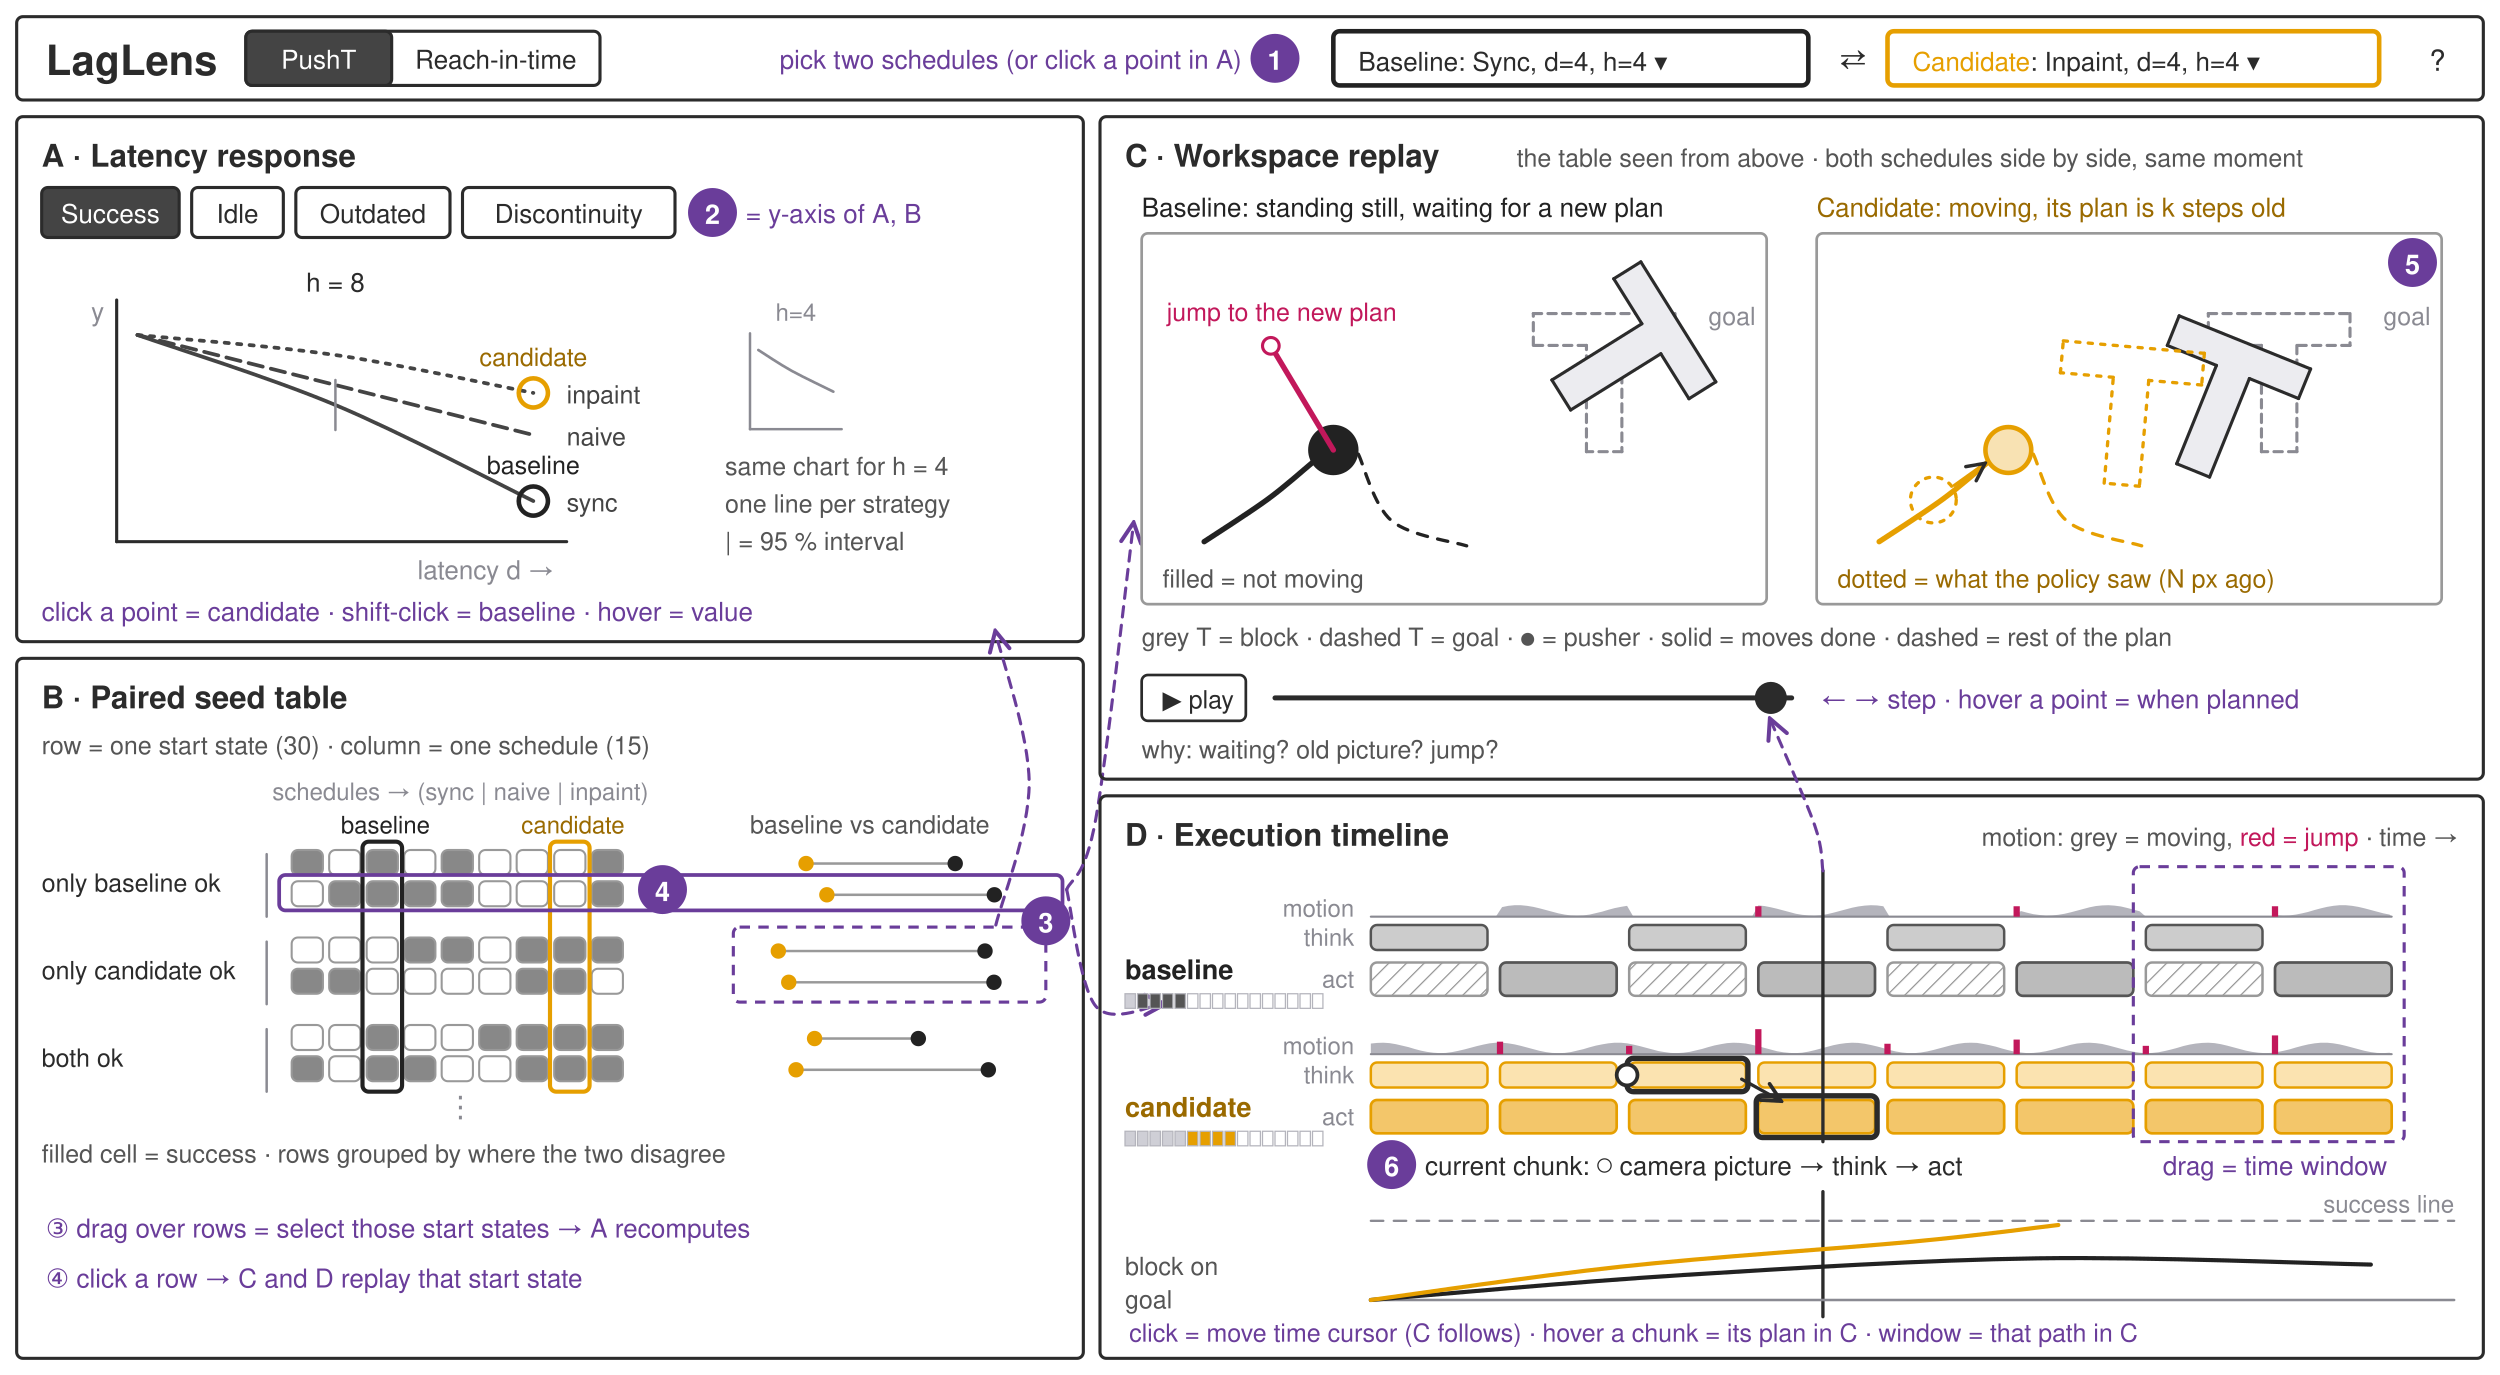
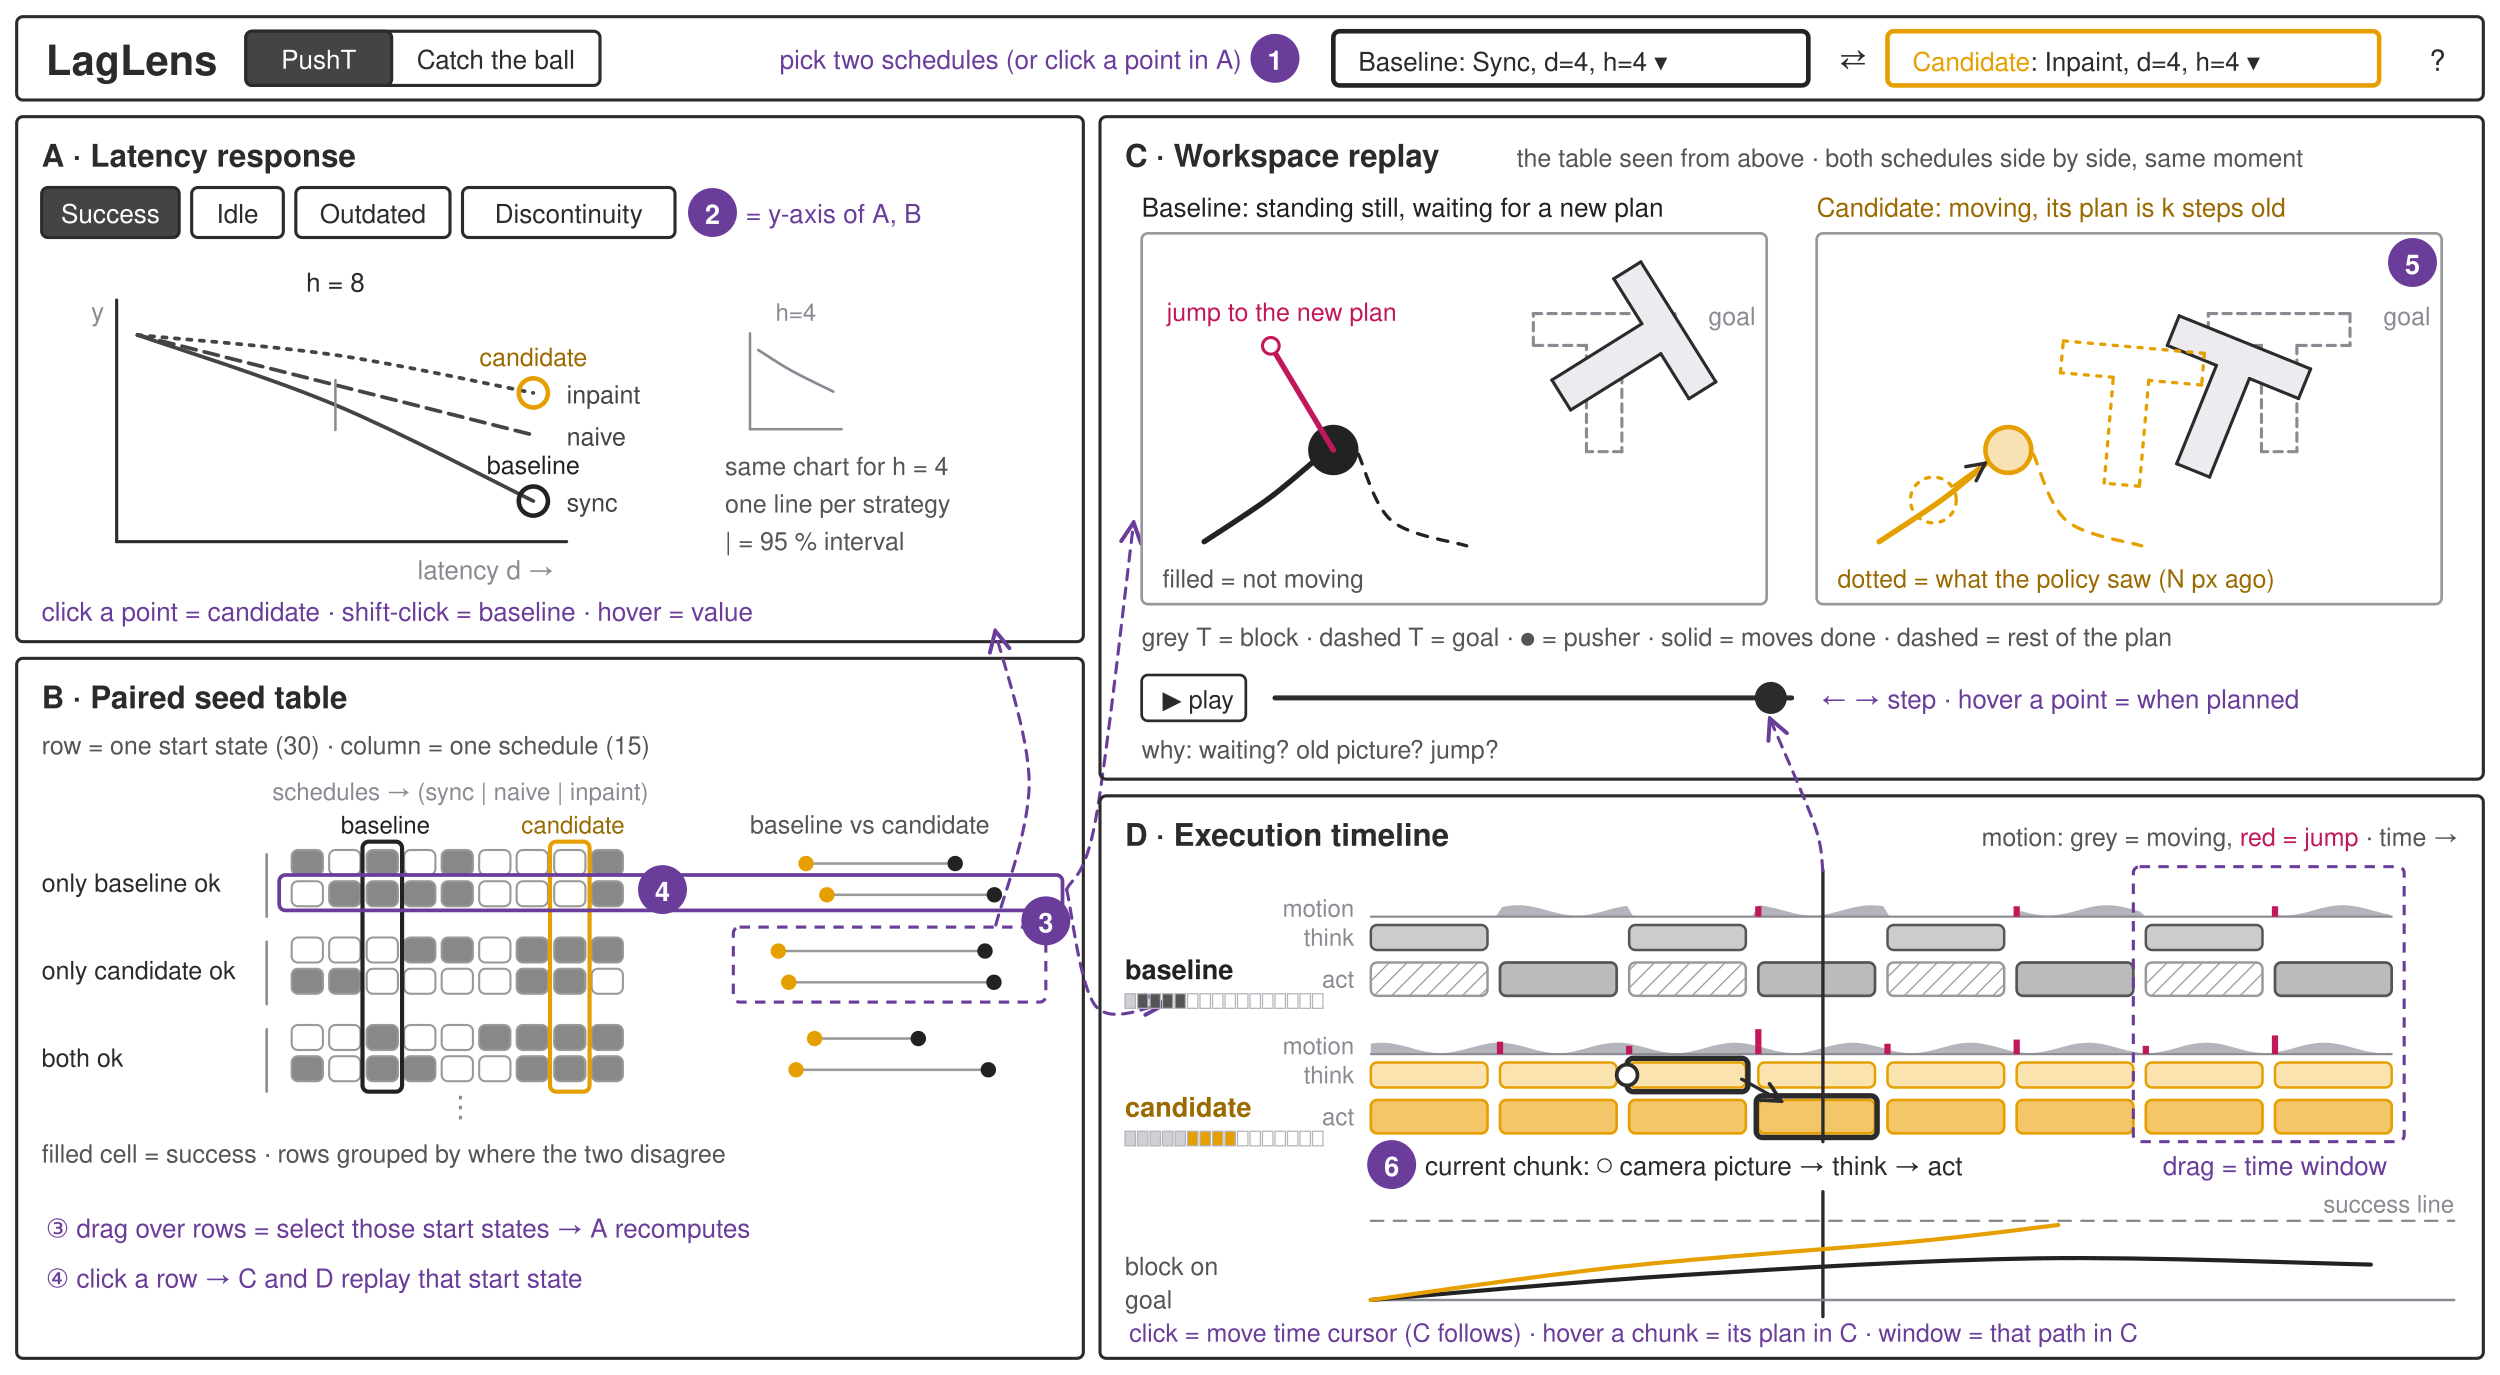
<svg xmlns="http://www.w3.org/2000/svg" viewBox="0 0 1200 660" font-family="Helvetica, Arial, sans-serif" font-size="13">
  <defs>
    <marker id="arrI" viewBox="0 0 10 10" refX="8" refY="5" markerWidth="8" markerHeight="8" orient="auto-start-reverse">
      <path d="M1,1 L9,5 L1,9" fill="none" stroke="#6a3d9a" stroke-width="1.6" stroke-linecap="round" />
    </marker>
    <marker id="arrK" viewBox="0 0 10 10" refX="8" refY="5" markerWidth="7" markerHeight="7" orient="auto-start-reverse">
      <path d="M1,1 L9,5 L1,9" fill="none" stroke="#2b2b2b" stroke-width="1.6" stroke-linecap="round" />
    </marker>
    <pattern id="hatch" width="6" height="6" patternUnits="userSpaceOnUse" patternTransform="rotate(45)">
      <line y2="6" stroke="#999" stroke-width="1.2" />
    </pattern>
  </defs>
  <rect width="1200" height="660" fill="#fff" />
  <rect x="8" y="8" width="1184" height="40" rx="3" fill="none" stroke="#2b2b2b" stroke-width="1.5" />
  <text x="22" y="36" font-size="20" fill="#2b2b2b" text-anchor="start" font-weight="bold">LagLens</text>
  <rect x="118" y="15" width="170" height="26" rx="3" fill="none" stroke="#2b2b2b" stroke-width="1.5" />
  <rect x="118" y="15" width="70" height="26" rx="3" fill="#444" stroke="#2b2b2b" stroke-width="1.5" />
  <text x="153" y="33" font-size="12.5" fill="#fff" text-anchor="middle" font-weight="normal">PushT</text>
-   <text x="238" y="33" font-size="12.5" fill="#2b2b2b" text-anchor="middle" font-weight="normal">Reach-in-time</text>
+   <text x="238" y="33" font-size="12.5" fill="#2b2b2b" text-anchor="middle" font-weight="normal">Catch the ball</text>
  <rect x="640" y="15" width="228" height="26" rx="3" fill="none" stroke="#222" stroke-width="2.2" />
  <text x="652" y="34" font-size="12.5" fill="#2b2b2b" text-anchor="start" font-weight="normal">Baseline:  Sync, d=4, h=4  ▾</text>
  <text x="882" y="34" font-size="15" fill="#2b2b2b" text-anchor="start" font-weight="normal">⇄</text>
  <rect x="906" y="15" width="236" height="26" rx="3" fill="none" stroke="#E69F00" stroke-width="2.2" />
  <text x="918" y="34" font-size="12.5" fill="#2b2b2b" text-anchor="start" font-weight="normal">
    <tspan fill="#E69F00">Candidate</tspan>:  Inpaint, d=4, h=4  ▾</text>
  <text x="1166" y="34" font-size="14" fill="#2b2b2b" text-anchor="start" font-weight="normal">?</text>
  <ellipse cx="612.0" cy="28.0" rx="11.0" ry="11.0" fill="#6a3d9a" fill-opacity="1" stroke="#6a3d9a" stroke-width="1.5" />
  <text x="612" y="33.5" font-size="13" font-weight="bold" fill="#fff" text-anchor="middle">1</text>
  <text x="596" y="33" font-size="12.5" fill="#6a3d9a" text-anchor="end" font-weight="normal">pick two schedules (or click a point in A)</text>
  <rect x="8" y="56" width="512" height="252" rx="3" fill="none" stroke="#2b2b2b" stroke-width="1.5" />
  <text x="20" y="80" font-size="15" fill="#2b2b2b" text-anchor="start" font-weight="bold">A · Latency response</text>
  <rect x="20" y="90" width="66" height="24" rx="3" fill="#444" stroke="#2b2b2b" stroke-width="1.5" />
  <text x="53.0" y="107" font-size="12.5" fill="#fff" text-anchor="middle" font-weight="normal">Success</text>
  <rect x="92" y="90" width="44" height="24" rx="3" fill="none" stroke="#2b2b2b" stroke-width="1.5" />
  <text x="114.0" y="107" font-size="12.5" fill="#2b2b2b" text-anchor="middle" font-weight="normal">Idle</text>
  <rect x="142" y="90" width="74" height="24" rx="3" fill="none" stroke="#2b2b2b" stroke-width="1.5" />
  <text x="179.0" y="107" font-size="12.5" fill="#2b2b2b" text-anchor="middle" font-weight="normal">Outdated</text>
  <rect x="222" y="90" width="102" height="24" rx="3" fill="none" stroke="#2b2b2b" stroke-width="1.5" />
  <text x="273.0" y="107" font-size="12.5" fill="#2b2b2b" text-anchor="middle" font-weight="normal">Discontinuity</text>
  <ellipse cx="342.0" cy="102.0" rx="11.0" ry="11.0" fill="#6a3d9a" fill-opacity="1" stroke="#6a3d9a" stroke-width="1.5" />
  <text x="342" y="107.5" font-size="13" font-weight="bold" fill="#fff" text-anchor="middle">2</text>
  <text x="358" y="107" font-size="12.5" fill="#6a3d9a" text-anchor="start" font-weight="normal">= y-axis of A, B</text>
  <path d="M56.0,260.0 Q56.0,202.0 56.0,144.0" fill="none" stroke="#2b2b2b" stroke-width="1.5" stroke-linecap="round" />
  <path d="M56.0,260.0 Q164.0,260.0 272.0,260.0" fill="none" stroke="#2b2b2b" stroke-width="1.5" stroke-linecap="round" />
  <text x="161.0" y="140" font-size="12.5" fill="#2b2b2b" text-anchor="middle" font-weight="normal">h = 8</text>
  <text x="50" y="154" font-size="12.5" fill="#8a8a92" text-anchor="end" font-weight="normal">y</text>
  <text x="266" y="278" font-size="12.5" fill="#8a8a92" text-anchor="end" font-weight="normal">latency d →</text>
  <path d="M66.0,160.8 C81.8,166.4 129.3,181.1 161.0,194.4 C192.7,207.7 240.2,232.8 256.0,240.5" fill="none" stroke="#444" stroke-width="1.8" stroke-linecap="round" stroke-linejoin="round" />
  <text x="272" y="245.48" font-size="12" fill="#444" text-anchor="start" font-weight="normal">sync</text>
  <path d="M66.0,160.8 C81.8,164.8 129.3,176.8 161.0,184.8 C192.7,192.8 240.2,204.8 256.0,208.8" fill="none" stroke="#444" stroke-width="1.8" stroke-linecap="round" stroke-linejoin="round" stroke-dasharray="7 4" />
  <text x="272" y="213.8" font-size="12" fill="#444" text-anchor="start" font-weight="normal">naive</text>
  <path d="M66.0,160.8 C81.8,162.4 129.3,165.8 161.0,170.4 C192.7,175.0 240.2,185.6 256.0,188.6" fill="none" stroke="#444" stroke-width="1.8" stroke-linecap="round" stroke-linejoin="round" stroke-dasharray="2 4" />
  <text x="272" y="193.64" font-size="12" fill="#444" text-anchor="start" font-weight="normal">inpaint</text>
  <ellipse cx="256.0" cy="188.6" rx="7.0" ry="7.0" fill="none" fill-opacity="1" stroke="#E69F00" stroke-width="2.2" />
  <text x="256" y="175.64" font-size="12" fill="#9a6a00" text-anchor="middle" font-weight="normal">candidate</text>
  <ellipse cx="256.0" cy="240.5" rx="7.0" ry="7.0" fill="none" fill-opacity="1" stroke="#222" stroke-width="2.2" />
  <text x="256" y="227.48" font-size="12" fill="#222" text-anchor="middle" font-weight="normal">baseline</text>
  <path d="M161.0,182.4 Q161.0,194.4 161.0,206.4" fill="none" stroke="#8a8a92" stroke-width="1.2" stroke-linecap="round" />
  <path d="M360.0,206.0 Q360.0,183.0 360.0,160.0" fill="none" stroke="#8a8a92" stroke-width="1.2" stroke-linecap="round" />
  <path d="M360.0,206.0 Q382.0,206.0 404.0,206.0" fill="none" stroke="#8a8a92" stroke-width="1.2" stroke-linecap="round" />
  <path d="M364.0,168.0 C366.7,169.7 374.0,174.7 380.0,178.0 C386.0,181.3 396.7,186.3 400.0,188.0" fill="none" stroke="#8a8a92" stroke-width="1.3" stroke-linecap="round" stroke-linejoin="round" />
  <text x="382" y="154" font-size="11.5" fill="#8a8a92" text-anchor="middle" font-weight="normal">h=4</text>
  <text x="348" y="228" font-size="12" fill="#555" text-anchor="start" font-weight="normal">same chart for h = 4</text>
  <text x="348" y="246" font-size="12" fill="#555" text-anchor="start" font-weight="normal">one line per strategy</text>
  <text x="348" y="264" font-size="12" fill="#555" text-anchor="start" font-weight="normal">| = 95 % interval</text>
  <text x="20" y="298" font-size="12.5" fill="#6a3d9a" text-anchor="start" font-weight="normal">click a point = candidate · shift-click = baseline · hover = value</text>
  <rect x="8" y="316" width="512" height="336" rx="3" fill="none" stroke="#2b2b2b" stroke-width="1.5" />
  <text x="20" y="340" font-size="15" fill="#2b2b2b" text-anchor="start" font-weight="bold">B · Paired seed table</text>
  <text x="20" y="362" font-size="12" fill="#555" text-anchor="start" font-weight="normal">row = one start state (30) · column = one schedule (15)</text>
  <text x="221.0" y="384" font-size="11.5" fill="#8a8a92" text-anchor="middle" font-weight="normal">schedules → (sync | naive | inpaint)</text>
  <text x="185.0" y="400" font-size="11.5" fill="#222" text-anchor="middle" font-weight="normal">baseline</text>
  <text x="275.0" y="400" font-size="11.5" fill="#9a6a00" text-anchor="middle" font-weight="normal">candidate</text>
  <text x="360" y="400" font-size="12" fill="#555" text-anchor="start" font-weight="normal">baseline vs candidate</text>
  <text x="20" y="428" font-size="12" fill="#2b2b2b" text-anchor="start" font-weight="normal">only baseline ok</text>
  <path d="M128.0,410.0 Q128.0,425.0 128.0,440.0" fill="none" stroke="#8a8a92" stroke-width="1.2" stroke-linecap="round" />
  <rect x="140" y="408" width="15" height="12" rx="3" fill="#888" stroke="#999" stroke-width="1" />
  <rect x="158" y="408" width="15" height="12" rx="3" fill="none" stroke="#999" stroke-width="1" />
  <rect x="176" y="408" width="15" height="12" rx="3" fill="#888" stroke="#999" stroke-width="1" />
  <rect x="194" y="408" width="15" height="12" rx="3" fill="none" stroke="#999" stroke-width="1" />
  <rect x="212" y="408" width="15" height="12" rx="3" fill="#888" stroke="#999" stroke-width="1" />
  <rect x="230" y="408" width="15" height="12" rx="3" fill="none" stroke="#999" stroke-width="1" />
  <rect x="248" y="408" width="15" height="12" rx="3" fill="none" stroke="#999" stroke-width="1" />
  <rect x="266" y="408" width="15" height="12" rx="3" fill="none" stroke="#999" stroke-width="1" />
  <rect x="284" y="408" width="15" height="12" rx="3" fill="#888" stroke="#999" stroke-width="1" />
  <path d="M386.9,414.5 Q422.7,414.5 458.5,414.5" fill="none" stroke="#999" stroke-width="1.2" stroke-linecap="round" />
  <ellipse cx="458.5" cy="414.5" rx="3.2" ry="3.2" fill="#222" fill-opacity="1" stroke="#222" stroke-width="1" />
  <ellipse cx="386.9" cy="414.5" rx="3.2" ry="3.2" fill="#E69F00" fill-opacity="1" stroke="#E69F00" stroke-width="1" />
  <rect x="140" y="423" width="15" height="12" rx="3" fill="none" stroke="#999" stroke-width="1" />
  <rect x="158" y="423" width="15" height="12" rx="3" fill="#888" stroke="#999" stroke-width="1" />
  <rect x="176" y="423" width="15" height="12" rx="3" fill="#888" stroke="#999" stroke-width="1" />
  <rect x="194" y="423" width="15" height="12" rx="3" fill="#888" stroke="#999" stroke-width="1" />
  <rect x="212" y="423" width="15" height="12" rx="3" fill="#888" stroke="#999" stroke-width="1" />
  <rect x="230" y="423" width="15" height="12" rx="3" fill="none" stroke="#999" stroke-width="1" />
  <rect x="248" y="423" width="15" height="12" rx="3" fill="none" stroke="#999" stroke-width="1" />
  <rect x="266" y="423" width="15" height="12" rx="3" fill="none" stroke="#999" stroke-width="1" />
  <rect x="284" y="423" width="15" height="12" rx="3" fill="#888" stroke="#999" stroke-width="1" />
  <path d="M396.9,429.5 Q437.1,429.5 477.3,429.5" fill="none" stroke="#999" stroke-width="1.2" stroke-linecap="round" />
  <ellipse cx="477.3" cy="429.5" rx="3.2" ry="3.2" fill="#222" fill-opacity="1" stroke="#222" stroke-width="1" />
  <ellipse cx="396.9" cy="429.5" rx="3.2" ry="3.2" fill="#E69F00" fill-opacity="1" stroke="#E69F00" stroke-width="1" />
  <text x="20" y="470" font-size="12" fill="#2b2b2b" text-anchor="start" font-weight="normal">only candidate ok</text>
  <path d="M128.0,452.0 Q128.0,467.0 128.0,482.0" fill="none" stroke="#8a8a92" stroke-width="1.2" stroke-linecap="round" />
  <rect x="140" y="450" width="15" height="12" rx="3" fill="none" stroke="#999" stroke-width="1" />
  <rect x="158" y="450" width="15" height="12" rx="3" fill="none" stroke="#999" stroke-width="1" />
  <rect x="176" y="450" width="15" height="12" rx="3" fill="none" stroke="#999" stroke-width="1" />
  <rect x="194" y="450" width="15" height="12" rx="3" fill="#888" stroke="#999" stroke-width="1" />
  <rect x="212" y="450" width="15" height="12" rx="3" fill="#888" stroke="#999" stroke-width="1" />
  <rect x="230" y="450" width="15" height="12" rx="3" fill="none" stroke="#999" stroke-width="1" />
  <rect x="248" y="450" width="15" height="12" rx="3" fill="#888" stroke="#999" stroke-width="1" />
  <rect x="266" y="450" width="15" height="12" rx="3" fill="#888" stroke="#999" stroke-width="1" />
  <rect x="284" y="450" width="15" height="12" rx="3" fill="#888" stroke="#999" stroke-width="1" />
  <path d="M373.6,456.5 Q423.2,456.5 472.8,456.5" fill="none" stroke="#999" stroke-width="1.2" stroke-linecap="round" />
  <ellipse cx="472.8" cy="456.5" rx="3.2" ry="3.2" fill="#222" fill-opacity="1" stroke="#222" stroke-width="1" />
  <ellipse cx="373.6" cy="456.5" rx="3.2" ry="3.2" fill="#E69F00" fill-opacity="1" stroke="#E69F00" stroke-width="1" />
  <rect x="140" y="465" width="15" height="12" rx="3" fill="#888" stroke="#999" stroke-width="1" />
  <rect x="158" y="465" width="15" height="12" rx="3" fill="#888" stroke="#999" stroke-width="1" />
  <rect x="176" y="465" width="15" height="12" rx="3" fill="none" stroke="#999" stroke-width="1" />
  <rect x="194" y="465" width="15" height="12" rx="3" fill="none" stroke="#999" stroke-width="1" />
  <rect x="212" y="465" width="15" height="12" rx="3" fill="none" stroke="#999" stroke-width="1" />
  <rect x="230" y="465" width="15" height="12" rx="3" fill="none" stroke="#999" stroke-width="1" />
  <rect x="248" y="465" width="15" height="12" rx="3" fill="#888" stroke="#999" stroke-width="1" />
  <rect x="266" y="465" width="15" height="12" rx="3" fill="#888" stroke="#999" stroke-width="1" />
  <rect x="284" y="465" width="15" height="12" rx="3" fill="none" stroke="#999" stroke-width="1" />
  <path d="M378.6,471.5 Q427.9,471.5 477.1,471.5" fill="none" stroke="#999" stroke-width="1.2" stroke-linecap="round" />
  <ellipse cx="477.1" cy="471.5" rx="3.2" ry="3.2" fill="#222" fill-opacity="1" stroke="#222" stroke-width="1" />
  <ellipse cx="378.6" cy="471.5" rx="3.2" ry="3.2" fill="#E69F00" fill-opacity="1" stroke="#E69F00" stroke-width="1" />
  <text x="20" y="512" font-size="12" fill="#2b2b2b" text-anchor="start" font-weight="normal">both ok</text>
  <path d="M128.0,494.0 Q128.0,509.0 128.0,524.0" fill="none" stroke="#8a8a92" stroke-width="1.2" stroke-linecap="round" />
  <rect x="140" y="492" width="15" height="12" rx="3" fill="none" stroke="#999" stroke-width="1" />
  <rect x="158" y="492" width="15" height="12" rx="3" fill="none" stroke="#999" stroke-width="1" />
  <rect x="176" y="492" width="15" height="12" rx="3" fill="#888" stroke="#999" stroke-width="1" />
  <rect x="194" y="492" width="15" height="12" rx="3" fill="none" stroke="#999" stroke-width="1" />
  <rect x="212" y="492" width="15" height="12" rx="3" fill="none" stroke="#999" stroke-width="1" />
  <rect x="230" y="492" width="15" height="12" rx="3" fill="#888" stroke="#999" stroke-width="1" />
  <rect x="248" y="492" width="15" height="12" rx="3" fill="#888" stroke="#999" stroke-width="1" />
  <rect x="266" y="492" width="15" height="12" rx="3" fill="#888" stroke="#999" stroke-width="1" />
  <rect x="284" y="492" width="15" height="12" rx="3" fill="#888" stroke="#999" stroke-width="1" />
  <path d="M391.0,498.5 Q415.9,498.5 440.8,498.5" fill="none" stroke="#999" stroke-width="1.2" stroke-linecap="round" />
  <ellipse cx="440.8" cy="498.5" rx="3.2" ry="3.2" fill="#222" fill-opacity="1" stroke="#222" stroke-width="1" />
  <ellipse cx="391.0" cy="498.5" rx="3.2" ry="3.2" fill="#E69F00" fill-opacity="1" stroke="#E69F00" stroke-width="1" />
  <rect x="140" y="507" width="15" height="12" rx="3" fill="#888" stroke="#999" stroke-width="1" />
  <rect x="158" y="507" width="15" height="12" rx="3" fill="none" stroke="#999" stroke-width="1" />
  <rect x="176" y="507" width="15" height="12" rx="3" fill="#888" stroke="#999" stroke-width="1" />
  <rect x="194" y="507" width="15" height="12" rx="3" fill="#888" stroke="#999" stroke-width="1" />
  <rect x="212" y="507" width="15" height="12" rx="3" fill="none" stroke="#999" stroke-width="1" />
  <rect x="230" y="507" width="15" height="12" rx="3" fill="none" stroke="#999" stroke-width="1" />
  <rect x="248" y="507" width="15" height="12" rx="3" fill="#888" stroke="#999" stroke-width="1" />
  <rect x="266" y="507" width="15" height="12" rx="3" fill="#888" stroke="#999" stroke-width="1" />
  <rect x="284" y="507" width="15" height="12" rx="3" fill="#888" stroke="#999" stroke-width="1" />
  <path d="M382.1,513.5 Q428.3,513.5 474.4,513.5" fill="none" stroke="#999" stroke-width="1.2" stroke-linecap="round" />
  <ellipse cx="474.4" cy="513.5" rx="3.2" ry="3.2" fill="#222" fill-opacity="1" stroke="#222" stroke-width="1" />
  <ellipse cx="382.1" cy="513.5" rx="3.2" ry="3.2" fill="#E69F00" fill-opacity="1" stroke="#E69F00" stroke-width="1" />
  <text x="221.0" y="536" font-size="14" fill="#8a8a92" text-anchor="middle" font-weight="normal">⋮</text>
  <rect x="174" y="404" width="19" height="120" rx="3" fill="none" stroke="#222" stroke-width="2" />
  <rect x="264" y="404" width="19" height="120" rx="3" fill="none" stroke="#E69F00" stroke-width="2" />
  <text x="20" y="558" font-size="12" fill="#555" text-anchor="start" font-weight="normal">filled cell = success · rows grouped by where the two disagree</text>
  <rect x="352" y="445" width="150" height="36" rx="3" fill="none" stroke="#6a3d9a" stroke-width="1.5" stroke-dasharray="5 4" />
  <ellipse cx="502.0" cy="442.0" rx="11.0" ry="11.0" fill="#6a3d9a" fill-opacity="1" stroke="#6a3d9a" stroke-width="1.5" />
  <text x="502" y="447.5" font-size="13" font-weight="bold" fill="#fff" text-anchor="middle">3</text>
  <rect x="134" y="420" width="376" height="17" rx="3" fill="none" stroke="#6a3d9a" stroke-width="1.8" />
  <ellipse cx="318.0" cy="427.0" rx="11.0" ry="11.0" fill="#6a3d9a" fill-opacity="1" stroke="#6a3d9a" stroke-width="1.5" />
  <text x="318" y="432.5" font-size="13" font-weight="bold" fill="#fff" text-anchor="middle">4</text>
  <text x="22" y="594" font-size="12.5" fill="#6a3d9a" text-anchor="start" font-weight="normal">③ drag over rows = select those start states → A recomputes</text>
  <text x="22" y="618" font-size="12.5" fill="#6a3d9a" text-anchor="start" font-weight="normal">④ click a row → C and D replay that start state</text>
  <path d="M478.0,444.0 C480.7,432.7 494.0,399.3 494.0,376.0 C494.0,352.7 480.7,316.0 478.0,304.0" fill="none" stroke="#6a3d9a" stroke-width="1.5" stroke-linecap="round" stroke-linejoin="round" stroke-dasharray="5 4" marker-end="url(#arrI)" />
  <path d="M512.0,427.0 C514.3,421.3 520.7,422.2 526.0,393.0 C531.3,363.8 541.0,275.5 544.0,252.0" fill="none" stroke="#6a3d9a" stroke-width="1.5" stroke-linecap="round" stroke-linejoin="round" stroke-dasharray="5 4" marker-end="url(#arrI)" />
  <path d="M512.0,427.0 C514.3,436.3 518.3,473.8 526.0,483.0 C533.7,492.2 552.7,482.2 558.0,482.0" fill="none" stroke="#6a3d9a" stroke-width="1.5" stroke-linecap="round" stroke-linejoin="round" stroke-dasharray="5 4" marker-end="url(#arrI)" />
  <rect x="528" y="56" width="664" height="318" rx="3" fill="none" stroke="#2b2b2b" stroke-width="1.5" />
  <text x="540" y="80" font-size="15" fill="#2b2b2b" text-anchor="start" font-weight="bold">C · Workspace replay</text>
  <text x="728" y="80" font-size="12" fill="#555" text-anchor="start" font-weight="normal">the table seen from above · both schedules side by side, same moment</text>
  <text x="548" y="104" font-size="12.5" fill="#222" text-anchor="start" font-weight="normal">Baseline: standing still, waiting for a new plan</text>
  <rect x="548" y="112" width="300" height="178" rx="3" fill="none" stroke="#999" stroke-width="1.3" />
  <path d="M736.0,150.5 Q770.0,150.5 804.0,150.5" fill="none" stroke="#8a8a92" stroke-width="1.5" stroke-linecap="round" stroke-dasharray="4 3" />
  <path d="M804.0,150.5 Q804.0,158.2 804.0,165.8" fill="none" stroke="#8a8a92" stroke-width="1.5" stroke-linecap="round" stroke-dasharray="4 3" />
  <path d="M804.0,165.8 Q791.2,165.8 778.5,165.8" fill="none" stroke="#8a8a92" stroke-width="1.5" stroke-linecap="round" stroke-dasharray="4 3" />
  <path d="M778.5,165.8 Q778.5,191.3 778.5,216.8" fill="none" stroke="#8a8a92" stroke-width="1.5" stroke-linecap="round" stroke-dasharray="4 3" />
  <path d="M778.5,216.8 Q770.0,216.8 761.5,216.8" fill="none" stroke="#8a8a92" stroke-width="1.5" stroke-linecap="round" stroke-dasharray="4 3" />
  <path d="M761.5,216.8 Q761.5,191.3 761.5,165.8" fill="none" stroke="#8a8a92" stroke-width="1.5" stroke-linecap="round" stroke-dasharray="4 3" />
  <path d="M761.5,165.8 Q748.8,165.8 736.0,165.8" fill="none" stroke="#8a8a92" stroke-width="1.5" stroke-linecap="round" stroke-dasharray="4 3" />
  <path d="M736.0,165.8 Q736.0,158.2 736.0,150.5" fill="none" stroke="#8a8a92" stroke-width="1.5" stroke-linecap="round" stroke-dasharray="4 3" />
  <text x="820" y="156" font-size="12" fill="#8a8a92" text-anchor="start" font-weight="normal">goal</text>
  <polygon points="787.6,125.7 823.6,183.3 810.7,191.4 797.2,169.8 753.9,196.8 744.9,182.4 788.1,155.4 774.6,133.8" fill="#ececf0" />
  <path d="M787.6,125.7 Q805.6,154.5 823.6,183.3" fill="none" stroke="#2b2b2b" stroke-width="1.5" stroke-linecap="round" />
  <path d="M823.6,183.3 Q817.2,187.4 810.7,191.4" fill="none" stroke="#2b2b2b" stroke-width="1.5" stroke-linecap="round" />
  <path d="M810.7,191.4 Q803.9,180.6 797.2,169.8" fill="none" stroke="#2b2b2b" stroke-width="1.5" stroke-linecap="round" />
  <path d="M797.2,169.8 Q775.5,183.3 753.9,196.8" fill="none" stroke="#2b2b2b" stroke-width="1.5" stroke-linecap="round" />
  <path d="M753.9,196.8 Q749.4,189.6 744.9,182.4" fill="none" stroke="#2b2b2b" stroke-width="1.5" stroke-linecap="round" />
  <path d="M744.9,182.4 Q766.5,168.9 788.1,155.4" fill="none" stroke="#2b2b2b" stroke-width="1.5" stroke-linecap="round" />
  <path d="M788.1,155.4 Q781.4,144.6 774.6,133.8" fill="none" stroke="#2b2b2b" stroke-width="1.5" stroke-linecap="round" />
  <path d="M774.6,133.8 Q781.1,129.7 787.6,125.7" fill="none" stroke="#2b2b2b" stroke-width="1.5" stroke-linecap="round" />
  <path d="M578.0,260.0 C583.0,256.7 599.3,246.3 608.0,240.0 C616.7,233.7 626.3,225.0 630.0,222.0" fill="none" stroke="#222" stroke-width="2.6" stroke-linecap="round" stroke-linejoin="round" />
  <path d="M652.0,218.0 C654.7,223.3 659.3,242.7 668.0,250.0 C676.7,257.3 698.0,260.0 704.0,262.0" fill="none" stroke="#222" stroke-width="1.6" stroke-linecap="round" stroke-linejoin="round" stroke-dasharray="5 5" />
  <ellipse cx="640.0" cy="216.0" rx="11.0" ry="11.0" fill="#222" fill-opacity="1" stroke="#222" stroke-width="2.2" />
  <path d="M640.0,216.0 C635.0,207.7 615.0,174.3 610.0,166.0" fill="none" stroke="#c2185b" stroke-width="2.6" stroke-linecap="round" stroke-linejoin="round" />
  <ellipse cx="610.0" cy="166.0" rx="4.0" ry="4.0" fill="#fff" fill-opacity="1" stroke="#c2185b" stroke-width="1.5" />
  <text x="560" y="154" font-size="12" fill="#c2185b" text-anchor="start" font-weight="normal">jump to the new plan</text>
  <text x="558" y="282" font-size="12" fill="#555" text-anchor="start" font-weight="normal">filled = not moving</text>
  <text x="872" y="104" font-size="12.5" fill="#9a6a00" text-anchor="start" font-weight="normal">Candidate: moving, its plan is k steps old</text>
  <rect x="872" y="112" width="300" height="178" rx="3" fill="none" stroke="#999" stroke-width="1.3" />
  <path d="M1060.0,150.5 Q1094.0,150.5 1128.0,150.5" fill="none" stroke="#8a8a92" stroke-width="1.5" stroke-linecap="round" stroke-dasharray="4 3" />
  <path d="M1128.0,150.5 Q1128.0,158.2 1128.0,165.8" fill="none" stroke="#8a8a92" stroke-width="1.5" stroke-linecap="round" stroke-dasharray="4 3" />
  <path d="M1128.0,165.8 Q1115.2,165.8 1102.5,165.8" fill="none" stroke="#8a8a92" stroke-width="1.5" stroke-linecap="round" stroke-dasharray="4 3" />
  <path d="M1102.5,165.8 Q1102.5,191.3 1102.5,216.8" fill="none" stroke="#8a8a92" stroke-width="1.5" stroke-linecap="round" stroke-dasharray="4 3" />
  <path d="M1102.5,216.8 Q1094.0,216.8 1085.5,216.8" fill="none" stroke="#8a8a92" stroke-width="1.5" stroke-linecap="round" stroke-dasharray="4 3" />
  <path d="M1085.5,216.8 Q1085.5,191.3 1085.5,165.8" fill="none" stroke="#8a8a92" stroke-width="1.5" stroke-linecap="round" stroke-dasharray="4 3" />
  <path d="M1085.5,165.8 Q1072.8,165.8 1060.0,165.8" fill="none" stroke="#8a8a92" stroke-width="1.5" stroke-linecap="round" stroke-dasharray="4 3" />
  <path d="M1060.0,165.8 Q1060.0,158.2 1060.0,150.5" fill="none" stroke="#8a8a92" stroke-width="1.5" stroke-linecap="round" stroke-dasharray="4 3" />
  <text x="1144" y="156" font-size="12" fill="#8a8a92" text-anchor="start" font-weight="normal">goal</text>
  <polygon points="1046.0,151.6 1109.1,177.1 1103.3,191.3 1079.7,181.7 1060.6,229.0 1044.8,222.6 1063.9,175.4 1040.3,165.8" fill="#ececf0" />
  <path d="M1046.0,151.6 Q1077.6,164.4 1109.1,177.1" fill="none" stroke="#2b2b2b" stroke-width="1.5" stroke-linecap="round" />
  <path d="M1109.1,177.1 Q1106.2,184.2 1103.3,191.3" fill="none" stroke="#2b2b2b" stroke-width="1.5" stroke-linecap="round" />
  <path d="M1103.3,191.3 Q1091.5,186.5 1079.7,181.7" fill="none" stroke="#2b2b2b" stroke-width="1.5" stroke-linecap="round" />
  <path d="M1079.7,181.7 Q1070.1,205.4 1060.6,229.0" fill="none" stroke="#2b2b2b" stroke-width="1.5" stroke-linecap="round" />
  <path d="M1060.6,229.0 Q1052.7,225.8 1044.8,222.6" fill="none" stroke="#2b2b2b" stroke-width="1.5" stroke-linecap="round" />
  <path d="M1044.8,222.6 Q1054.4,199.0 1063.9,175.4" fill="none" stroke="#2b2b2b" stroke-width="1.5" stroke-linecap="round" />
  <path d="M1063.9,175.4 Q1052.1,170.6 1040.3,165.8" fill="none" stroke="#2b2b2b" stroke-width="1.5" stroke-linecap="round" />
  <path d="M1040.3,165.8 Q1043.2,158.7 1046.0,151.6" fill="none" stroke="#2b2b2b" stroke-width="1.5" stroke-linecap="round" />
  <path d="M902.0,260.0 C907.0,256.7 923.3,246.3 932.0,240.0 C940.7,233.7 950.3,225.0 954.0,222.0" fill="none" stroke="#E69F00" stroke-width="2.6" stroke-linecap="round" stroke-linejoin="round" />
  <path d="M976.0,218.0 C978.7,223.3 983.3,242.7 992.0,250.0 C1000.7,257.3 1022.0,260.0 1028.0,262.0" fill="none" stroke="#E69F00" stroke-width="1.6" stroke-linecap="round" stroke-linejoin="round" stroke-dasharray="5 5" />
  <ellipse cx="964.0" cy="216.0" rx="11.0" ry="11.0" fill="#E69F00" fill-opacity="0.3" stroke="#E69F00" stroke-width="2.2" />
  <path d="M990.4,163.6 Q1024.2,166.6 1058.1,169.6" fill="none" stroke="#E69F00" stroke-width="1.6" stroke-linecap="round" stroke-dasharray="2 4" />
  <path d="M1058.1,169.6 Q1057.4,177.2 1056.8,184.8" fill="none" stroke="#E69F00" stroke-width="1.6" stroke-linecap="round" stroke-dasharray="2 4" />
  <path d="M1056.8,184.8 Q1044.1,183.7 1031.4,182.6" fill="none" stroke="#E69F00" stroke-width="1.6" stroke-linecap="round" stroke-dasharray="2 4" />
  <path d="M1031.4,182.6 Q1029.1,208.0 1026.9,233.4" fill="none" stroke="#E69F00" stroke-width="1.6" stroke-linecap="round" stroke-dasharray="2 4" />
  <path d="M1026.9,233.4 Q1018.4,232.6 1010.0,231.9" fill="none" stroke="#E69F00" stroke-width="1.6" stroke-linecap="round" stroke-dasharray="2 4" />
  <path d="M1010.0,231.9 Q1012.2,206.5 1014.4,181.1" fill="none" stroke="#E69F00" stroke-width="1.6" stroke-linecap="round" stroke-dasharray="2 4" />
  <path d="M1014.4,181.1 Q1001.7,180.0 989.0,178.9" fill="none" stroke="#E69F00" stroke-width="1.6" stroke-linecap="round" stroke-dasharray="2 4" />
  <path d="M989.0,178.9 Q989.7,171.3 990.4,163.6" fill="none" stroke="#E69F00" stroke-width="1.6" stroke-linecap="round" stroke-dasharray="2 4" />
  <ellipse cx="928.0" cy="240.0" rx="11.0" ry="11.0" fill="none" fill-opacity="1" stroke="#E69F00" stroke-width="1.6" stroke-dasharray="2 4" stroke-linecap="round" />
  <path d="M938.0,233.0 C940.3,231.3 949.7,224.7 952.0,223.0" fill="none" stroke="#E69F00" stroke-width="1.5" stroke-linecap="round" stroke-linejoin="round" marker-end="url(#arrK)" />
  <text x="882" y="282" font-size="12" fill="#9a6a00" text-anchor="start" font-weight="normal">dotted = what the policy saw (N px ago)</text>
  <ellipse cx="1158.0" cy="126.0" rx="11.0" ry="11.0" fill="#6a3d9a" fill-opacity="1" stroke="#6a3d9a" stroke-width="1.5" />
  <text x="1158" y="131.5" font-size="13" font-weight="bold" fill="#fff" text-anchor="middle">5</text>
  <text x="548" y="310" font-size="12" fill="#555" text-anchor="start" font-weight="normal">grey T = block · dashed T = goal · ● = pusher · solid = moves done · dashed = rest of the plan</text>
  <rect x="548" y="324" width="50" height="22" rx="3" fill="none" stroke="#2b2b2b" stroke-width="1.3" />
  <text x="558" y="340" font-size="12" fill="#2b2b2b" text-anchor="start" font-weight="normal">▶ play</text>
  <path d="M612.0,335.0 Q736.0,335.0 860.0,335.0" fill="none" stroke="#2b2b2b" stroke-width="2.4" stroke-linecap="round" />
  <ellipse cx="850.0" cy="335.0" rx="7.0" ry="7.0" fill="#2b2b2b" fill-opacity="1" stroke="#2b2b2b" stroke-width="1.4" />
  <text x="874" y="340" font-size="12.5" fill="#6a3d9a" text-anchor="start" font-weight="normal">← → step · hover a point = when planned</text>
  <text x="548" y="364" font-size="12" fill="#555" text-anchor="start" font-weight="normal">why: waiting? old picture? jump?</text>
  <rect x="528" y="382" width="664" height="270" rx="3" fill="none" stroke="#2b2b2b" stroke-width="1.5" />
  <text x="540" y="406" font-size="15" fill="#2b2b2b" text-anchor="start" font-weight="bold">D · Execution timeline</text>
  <text x="1180" y="406" font-size="12" fill="#555" text-anchor="end" font-weight="normal">motion: grey = moving, <tspan fill="#c2185b">red = jump</tspan> · time →</text>
  <text x="540" y="470" font-size="13" fill="#222" text-anchor="start" font-weight="bold">baseline</text>
  <rect x="540" y="477" width="5" height="7" fill="#cfcfd6" stroke="#b4b4bc" stroke-width=".6" />
  <rect x="546" y="477" width="5" height="7" fill="#555" stroke="#b4b4bc" stroke-width=".6" />
  <rect x="552" y="477" width="5" height="7" fill="#555" stroke="#b4b4bc" stroke-width=".6" />
  <rect x="558" y="477" width="5" height="7" fill="#555" stroke="#b4b4bc" stroke-width=".6" />
  <rect x="564" y="477" width="5" height="7" fill="#555" stroke="#b4b4bc" stroke-width=".6" />
  <rect x="570" y="477" width="5" height="7" fill="#fff" stroke="#b4b4bc" stroke-width=".6" />
  <rect x="576" y="477" width="5" height="7" fill="#fff" stroke="#b4b4bc" stroke-width=".6" />
  <rect x="582" y="477" width="5" height="7" fill="#fff" stroke="#b4b4bc" stroke-width=".6" />
  <rect x="588" y="477" width="5" height="7" fill="#fff" stroke="#b4b4bc" stroke-width=".6" />
  <rect x="594" y="477" width="5" height="7" fill="#fff" stroke="#b4b4bc" stroke-width=".6" />
  <rect x="600" y="477" width="5" height="7" fill="#fff" stroke="#b4b4bc" stroke-width=".6" />
  <rect x="606" y="477" width="5" height="7" fill="#fff" stroke="#b4b4bc" stroke-width=".6" />
  <rect x="612" y="477" width="5" height="7" fill="#fff" stroke="#b4b4bc" stroke-width=".6" />
  <rect x="618" y="477" width="5" height="7" fill="#fff" stroke="#b4b4bc" stroke-width=".6" />
  <rect x="624" y="477" width="5" height="7" fill="#fff" stroke="#b4b4bc" stroke-width=".6" />
  <rect x="630" y="477" width="5" height="7" fill="#fff" stroke="#b4b4bc" stroke-width=".6" />
  <text x="650" y="440" font-size="11.5" fill="#8a8a92" text-anchor="end" font-weight="normal">motion</text>
  <text x="650" y="454" font-size="11.5" fill="#8a8a92" text-anchor="end" font-weight="normal">think</text>
  <text x="650" y="474" font-size="11.5" fill="#8a8a92" text-anchor="end" font-weight="normal">act</text>
  <polygon points="658,440 658.0,440.0 661.0,440.0 664.0,440.0 667.0,440.0 670.0,440.0 673.0,440.0 676.0,440.0 679.0,440.0 682.0,440.0 685.0,440.0 688.0,440.0 691.0,440.0 694.0,440.0 697.0,440.0 700.0,440.0 703.0,440.0 706.0,440.0 709.0,440.0 712.0,440.0 715.0,440.0 718.0,440.0 721.0,435.4 724.0,434.8 727.0,434.5 730.0,434.5 733.0,434.8 736.0,435.3 739.0,436.0 742.0,436.8 745.0,437.6 748.0,438.4 751.0,439.0 754.0,439.4 757.0,439.5 760.0,439.4 763.0,439.0 766.0,438.3 769.0,437.6 772.0,436.7 775.0,435.9 778.0,435.3 781.0,434.8 784.0,440.0 787.0,440.0 790.0,440.0 793.0,440.0 796.0,440.0 799.0,440.0 802.0,440.0 805.0,440.0 808.0,440.0 811.0,440.0 814.0,440.0 817.0,440.0 820.0,440.0 823.0,440.0 826.0,440.0 829.0,440.0 832.0,440.0 835.0,440.0 838.0,440.0 841.0,440.0 844.0,434.6 847.0,434.9 850.0,435.5 853.0,436.2 856.0,437.0 859.0,437.8 862.0,438.6 865.0,439.1 868.0,439.4 871.0,439.5 874.0,439.3 877.0,438.8 880.0,438.1 883.0,437.3 886.0,436.5 889.0,435.7 892.0,435.1 895.0,434.7 898.0,434.5 901.0,434.6 904.0,435.0 907.0,440.0 910.0,440.0 913.0,440.0 916.0,440.0 919.0,440.0 922.0,440.0 925.0,440.0 928.0,440.0 931.0,440.0 934.0,440.0 937.0,440.0 940.0,440.0 943.0,440.0 946.0,440.0 949.0,440.0 952.0,440.0 955.0,440.0 958.0,440.0 961.0,440.0 964.0,440.0 967.0,440.0 970.0,437.3 973.0,438.1 976.0,438.8 979.0,439.2 982.0,439.5 985.0,439.4 988.0,439.1 991.0,438.6 994.0,437.9 997.0,437.1 1000.0,436.3 1003.0,435.5 1006.0,434.9 1009.0,434.6 1012.0,434.5 1015.0,434.7 1018.0,435.1 1021.0,435.8 1024.0,436.6 1027.0,437.4 1030.0,440.0 1033.0,440.0 1036.0,440.0 1039.0,440.0 1042.0,440.0 1045.0,440.0 1048.0,440.0 1051.0,440.0 1054.0,440.0 1057.0,440.0 1060.0,440.0 1063.0,440.0 1066.0,440.0 1069.0,440.0 1072.0,440.0 1075.0,440.0 1078.0,440.0 1081.0,440.0 1084.0,440.0 1087.0,440.0 1090.0,440.0 1093.0,439.3 1096.0,439.5 1099.0,439.4 1102.0,439.0 1105.0,438.4 1108.0,437.7 1111.0,436.8 1114.0,436.0 1117.0,435.3 1120.0,434.8 1123.0,434.5 1126.0,434.5 1129.0,434.8 1132.0,435.3 1135.0,436.0 1138.0,436.8 1141.0,437.6 1144.0,438.4 1147.0,439.0 1148,440" fill="#b4b4bc" />
  <path d="M658.0,440.0 Q903.0,440.0 1148.0,440.0" fill="none" stroke="#8a8a92" stroke-width="1" stroke-linecap="round" />
  <rect x="658" y="444" width="56" height="12" rx="3" fill="#ccc" stroke="#555" stroke-width="1.2" />
  <rect x="658" y="462" width="56" height="16" rx="3" fill="url(#hatch)" stroke="#999" stroke-width="1.2" />
  <rect x="720" y="462" width="56" height="16" rx="3" fill="#bbb" stroke="#555" stroke-width="1.3" />
  <rect x="782" y="444" width="56" height="12" rx="3" fill="#ccc" stroke="#555" stroke-width="1.2" />
  <rect x="782" y="462" width="56" height="16" rx="3" fill="url(#hatch)" stroke="#999" stroke-width="1.2" />
  <rect x="844" y="462" width="56" height="16" rx="3" fill="#bbb" stroke="#555" stroke-width="1.3" />
  <rect x="842.5" y="435" width="3" height="5" fill="#c2185b" />
  <rect x="906" y="444" width="56" height="12" rx="3" fill="#ccc" stroke="#555" stroke-width="1.2" />
  <rect x="906" y="462" width="56" height="16" rx="3" fill="url(#hatch)" stroke="#999" stroke-width="1.2" />
  <rect x="968" y="462" width="56" height="16" rx="3" fill="#bbb" stroke="#555" stroke-width="1.3" />
  <rect x="966.5" y="435" width="3" height="5" fill="#c2185b" />
  <rect x="1030" y="444" width="56" height="12" rx="3" fill="#ccc" stroke="#555" stroke-width="1.2" />
  <rect x="1030" y="462" width="56" height="16" rx="3" fill="url(#hatch)" stroke="#999" stroke-width="1.2" />
  <rect x="1092" y="462" width="56" height="16" rx="3" fill="#bbb" stroke="#555" stroke-width="1.3" />
  <rect x="1090.5" y="435" width="3" height="5" fill="#c2185b" />
  <text x="540" y="536" font-size="13" fill="#9a6a00" text-anchor="start" font-weight="bold">candidate</text>
  <rect x="540" y="543" width="5" height="7" fill="#cfcfd6" stroke="#b4b4bc" stroke-width=".6" />
  <rect x="546" y="543" width="5" height="7" fill="#cfcfd6" stroke="#b4b4bc" stroke-width=".6" />
  <rect x="552" y="543" width="5" height="7" fill="#cfcfd6" stroke="#b4b4bc" stroke-width=".6" />
  <rect x="558" y="543" width="5" height="7" fill="#cfcfd6" stroke="#b4b4bc" stroke-width=".6" />
  <rect x="564" y="543" width="5" height="7" fill="#cfcfd6" stroke="#b4b4bc" stroke-width=".6" />
  <rect x="570" y="543" width="5" height="7" fill="#E69F00" stroke="#b4b4bc" stroke-width=".6" />
  <rect x="576" y="543" width="5" height="7" fill="#E69F00" stroke="#b4b4bc" stroke-width=".6" />
  <rect x="582" y="543" width="5" height="7" fill="#E69F00" stroke="#b4b4bc" stroke-width=".6" />
  <rect x="588" y="543" width="5" height="7" fill="#E69F00" stroke="#b4b4bc" stroke-width=".6" />
  <rect x="594" y="543" width="5" height="7" fill="#fff" stroke="#b4b4bc" stroke-width=".6" />
  <rect x="600" y="543" width="5" height="7" fill="#fff" stroke="#b4b4bc" stroke-width=".6" />
  <rect x="606" y="543" width="5" height="7" fill="#fff" stroke="#b4b4bc" stroke-width=".6" />
  <rect x="612" y="543" width="5" height="7" fill="#fff" stroke="#b4b4bc" stroke-width=".6" />
  <rect x="618" y="543" width="5" height="7" fill="#fff" stroke="#b4b4bc" stroke-width=".6" />
  <rect x="624" y="543" width="5" height="7" fill="#fff" stroke="#b4b4bc" stroke-width=".6" />
  <rect x="630" y="543" width="5" height="7" fill="#fff" stroke="#b4b4bc" stroke-width=".6" />
  <text x="650" y="506" font-size="11.5" fill="#8a8a92" text-anchor="end" font-weight="normal">motion</text>
  <text x="650" y="520" font-size="11.5" fill="#8a8a92" text-anchor="end" font-weight="normal">think</text>
  <text x="650" y="540" font-size="11.5" fill="#8a8a92" text-anchor="end" font-weight="normal">act</text>
  <polygon points="658,506 658.0,500.9 661.0,500.6 664.0,500.5 667.0,500.7 670.0,501.2 673.0,501.9 676.0,502.6 679.0,503.5 682.0,504.3 685.0,504.9 688.0,505.3 691.0,505.5 694.0,505.4 697.0,505.0 700.0,504.4 703.0,503.7 706.0,502.9 709.0,502.1 712.0,501.4 715.0,500.8 718.0,500.5 721.0,500.5 724.0,500.8 727.0,501.3 730.0,502.0 733.0,502.8 736.0,503.6 739.0,504.4 742.0,505.0 745.0,505.4 748.0,505.5 751.0,505.4 754.0,505.0 757.0,504.3 760.0,503.6 763.0,502.7 766.0,501.9 769.0,501.3 772.0,500.8 775.0,500.5 778.0,500.5 781.0,500.8 784.0,501.4 787.0,502.1 790.0,502.9 793.0,503.7 796.0,504.5 799.0,505.0 802.0,505.4 805.0,505.5 808.0,505.3 811.0,504.9 814.0,504.2 817.0,503.5 820.0,502.6 823.0,501.8 826.0,501.2 829.0,500.7 832.0,500.5 835.0,500.6 838.0,500.9 841.0,501.5 844.0,502.2 847.0,503.0 850.0,503.8 853.0,504.6 856.0,505.1 859.0,505.4 862.0,505.5 865.0,505.3 868.0,504.8 871.0,504.1 874.0,503.3 877.0,502.5 880.0,501.7 883.0,501.1 886.0,500.7 889.0,500.5 892.0,500.6 895.0,501.0 898.0,501.6 901.0,502.3 904.0,503.1 907.0,504.0 910.0,504.7 913.0,505.2 916.0,505.5 919.0,505.5 922.0,505.2 925.0,504.7 928.0,504.0 931.0,503.2 934.0,502.4 937.0,501.6 940.0,501.0 943.0,500.6 946.0,500.5 949.0,500.6 952.0,501.1 955.0,501.7 958.0,502.4 961.0,503.3 964.0,504.1 967.0,504.8 970.0,505.2 973.0,505.5 976.0,505.4 979.0,505.1 982.0,504.6 985.0,503.9 988.0,503.1 991.0,502.3 994.0,501.5 997.0,500.9 1000.0,500.6 1003.0,500.5 1006.0,500.7 1009.0,501.1 1012.0,501.8 1015.0,502.6 1018.0,503.4 1021.0,504.2 1024.0,504.8 1027.0,505.3 1030.0,505.5 1033.0,505.4 1036.0,505.1 1039.0,504.5 1042.0,503.8 1045.0,503.0 1048.0,502.1 1051.0,501.4 1054.0,500.9 1057.0,500.6 1060.0,500.5 1063.0,500.7 1066.0,501.2 1069.0,501.9 1072.0,502.7 1075.0,503.5 1078.0,504.3 1081.0,504.9 1084.0,505.3 1087.0,505.5 1090.0,505.4 1093.0,505.0 1096.0,504.4 1099.0,503.7 1102.0,502.8 1105.0,502.0 1108.0,501.3 1111.0,500.8 1114.0,500.5 1117.0,500.5 1120.0,500.8 1123.0,501.3 1126.0,502.0 1129.0,502.8 1132.0,503.6 1135.0,504.4 1138.0,505.0 1141.0,505.4 1144.0,505.5 1147.0,505.3 1148,506" fill="#b4b4bc" />
  <path d="M658.0,506.0 Q903.0,506.0 1148.0,506.0" fill="none" stroke="#8a8a92" stroke-width="1" stroke-linecap="round" />
  <rect x="658" y="510" width="56" height="12" rx="3" fill="#fbe3b0" stroke="#E69F00" stroke-width="1.2" />
  <rect x="658" y="528" width="56" height="16" rx="3" fill="#f3c66a" stroke="#E69F00" stroke-width="1.3" />
  <rect x="720" y="510" width="56" height="12" rx="3" fill="#fbe3b0" stroke="#E69F00" stroke-width="1.2" />
  <rect x="720" y="528" width="56" height="16" rx="3" fill="#f3c66a" stroke="#E69F00" stroke-width="1.3" />
  <rect x="718.5" y="500" width="3" height="6" fill="#c2185b" />
  <rect x="782" y="510" width="56" height="12" rx="3" fill="#fbe3b0" stroke="#E69F00" stroke-width="1.2" />
  <rect x="782" y="528" width="56" height="16" rx="3" fill="#f3c66a" stroke="#E69F00" stroke-width="1.3" />
  <rect x="780.5" y="502" width="3" height="4" fill="#c2185b" />
  <rect x="844" y="510" width="56" height="12" rx="3" fill="#fbe3b0" stroke="#E69F00" stroke-width="1.2" />
  <rect x="844" y="528" width="56" height="16" rx="3" fill="#f3c66a" stroke="#E69F00" stroke-width="1.3" />
  <rect x="842.5" y="494" width="3" height="12" fill="#c2185b" />
  <rect x="906" y="510" width="56" height="12" rx="3" fill="#fbe3b0" stroke="#E69F00" stroke-width="1.2" />
  <rect x="906" y="528" width="56" height="16" rx="3" fill="#f3c66a" stroke="#E69F00" stroke-width="1.3" />
  <rect x="904.5" y="501" width="3" height="5" fill="#c2185b" />
  <rect x="968" y="510" width="56" height="12" rx="3" fill="#fbe3b0" stroke="#E69F00" stroke-width="1.2" />
  <rect x="968" y="528" width="56" height="16" rx="3" fill="#f3c66a" stroke="#E69F00" stroke-width="1.3" />
  <rect x="966.5" y="499" width="3" height="7" fill="#c2185b" />
  <rect x="1030" y="510" width="56" height="12" rx="3" fill="#fbe3b0" stroke="#E69F00" stroke-width="1.2" />
  <rect x="1030" y="528" width="56" height="16" rx="3" fill="#f3c66a" stroke="#E69F00" stroke-width="1.3" />
  <rect x="1028.5" y="502" width="3" height="4" fill="#c2185b" />
  <rect x="1092" y="510" width="56" height="12" rx="3" fill="#fbe3b0" stroke="#E69F00" stroke-width="1.2" />
  <rect x="1092" y="528" width="56" height="16" rx="3" fill="#f3c66a" stroke="#E69F00" stroke-width="1.3" />
  <rect x="1090.5" y="497" width="3" height="9" fill="#c2185b" />
  <rect x="781" y="508" width="58" height="16" rx="3" fill="none" stroke="#2b2b2b" stroke-width="2.6" />
  <rect x="843" y="526" width="58" height="20" rx="3" fill="none" stroke="#2b2b2b" stroke-width="2.6" />
  <ellipse cx="781.0" cy="516.0" rx="5.0" ry="5.0" fill="#fff" fill-opacity="1" stroke="#2b2b2b" stroke-width="1.8" />
  <path d="M836.0,518.0 C839.0,519.7 851.0,526.3 854.0,528.0" fill="none" stroke="#2b2b2b" stroke-width="1.6" stroke-linecap="round" stroke-linejoin="round" marker-end="url(#arrK)" />
  <ellipse cx="668.0" cy="559.0" rx="11.0" ry="11.0" fill="#6a3d9a" fill-opacity="1" stroke="#6a3d9a" stroke-width="1.5" />
  <text x="668" y="564.5" font-size="13" font-weight="bold" fill="#fff" text-anchor="middle">6</text>
  <text x="684" y="564" font-size="12.5" fill="#2b2b2b" text-anchor="start" font-weight="normal">current chunk: ○ camera picture → think → act</text>
  <path d="M875.0,418.0 Q875.0,483.0 875.0,548.0" fill="none" stroke="#2b2b2b" stroke-width="1.6" stroke-linecap="round" />
  <path d="M875.0,572.0 Q875.0,602.0 875.0,632.0" fill="none" stroke="#2b2b2b" stroke-width="1.6" stroke-linecap="round" />
  <rect x="1024" y="416" width="130" height="132" rx="3" fill="none" stroke="#6a3d9a" stroke-width="1.5" stroke-dasharray="5 4" />
  <text x="1092" y="564" font-size="12.5" fill="#6a3d9a" text-anchor="middle" font-weight="normal">drag = time window</text>
  <path d="M658.0,624.0 Q918.0,624.0 1178.0,624.0" fill="none" stroke="#8a8a92" stroke-width="1.2" stroke-linecap="round" />
  <path d="M658.0,586.0 Q918.0,586.0 1178.0,586.0" fill="none" stroke="#8a8a92" stroke-width="1.1" stroke-linecap="round" stroke-dasharray="6 5" />
  <text x="1178" y="582" font-size="11.5" fill="#8a8a92" text-anchor="end" font-weight="normal">success line</text>
  <text x="540" y="612" font-size="12" fill="#555" text-anchor="start" font-weight="normal">block on</text>
  <text x="540" y="628" font-size="12" fill="#555" text-anchor="start" font-weight="normal">goal</text>
  <path d="M658.0,624.0 C683.0,622.0 754.7,615.3 808.0,612.0 C861.3,608.7 923.0,604.8 978.0,604.0 C1033.0,603.2 1111.3,606.5 1138.0,607.0" fill="none" stroke="#222" stroke-width="2" stroke-linecap="round" stroke-linejoin="round" />
  <path d="M658.0,624.0 C678.0,621.3 734.7,612.7 778.0,608.0 C821.3,603.3 883.0,599.3 918.0,596.0 C953.0,592.7 976.3,589.3 988.0,588.0" fill="none" stroke="#E69F00" stroke-width="2" stroke-linecap="round" stroke-linejoin="round" />
  <text x="542" y="644" font-size="12" fill="#6a3d9a" text-anchor="start" font-weight="normal">click = move time cursor (C follows) · hover a chunk = its plan in C · window = that path in C</text>
  <path d="M875.0,418.0 C874.3,414.3 875.2,408.0 871.0,396.0 C866.8,384.0 853.5,354.3 850.0,346.0" fill="none" stroke="#6a3d9a" stroke-width="1.5" stroke-linecap="round" stroke-linejoin="round" stroke-dasharray="5 4" marker-end="url(#arrI)" />
</svg>
